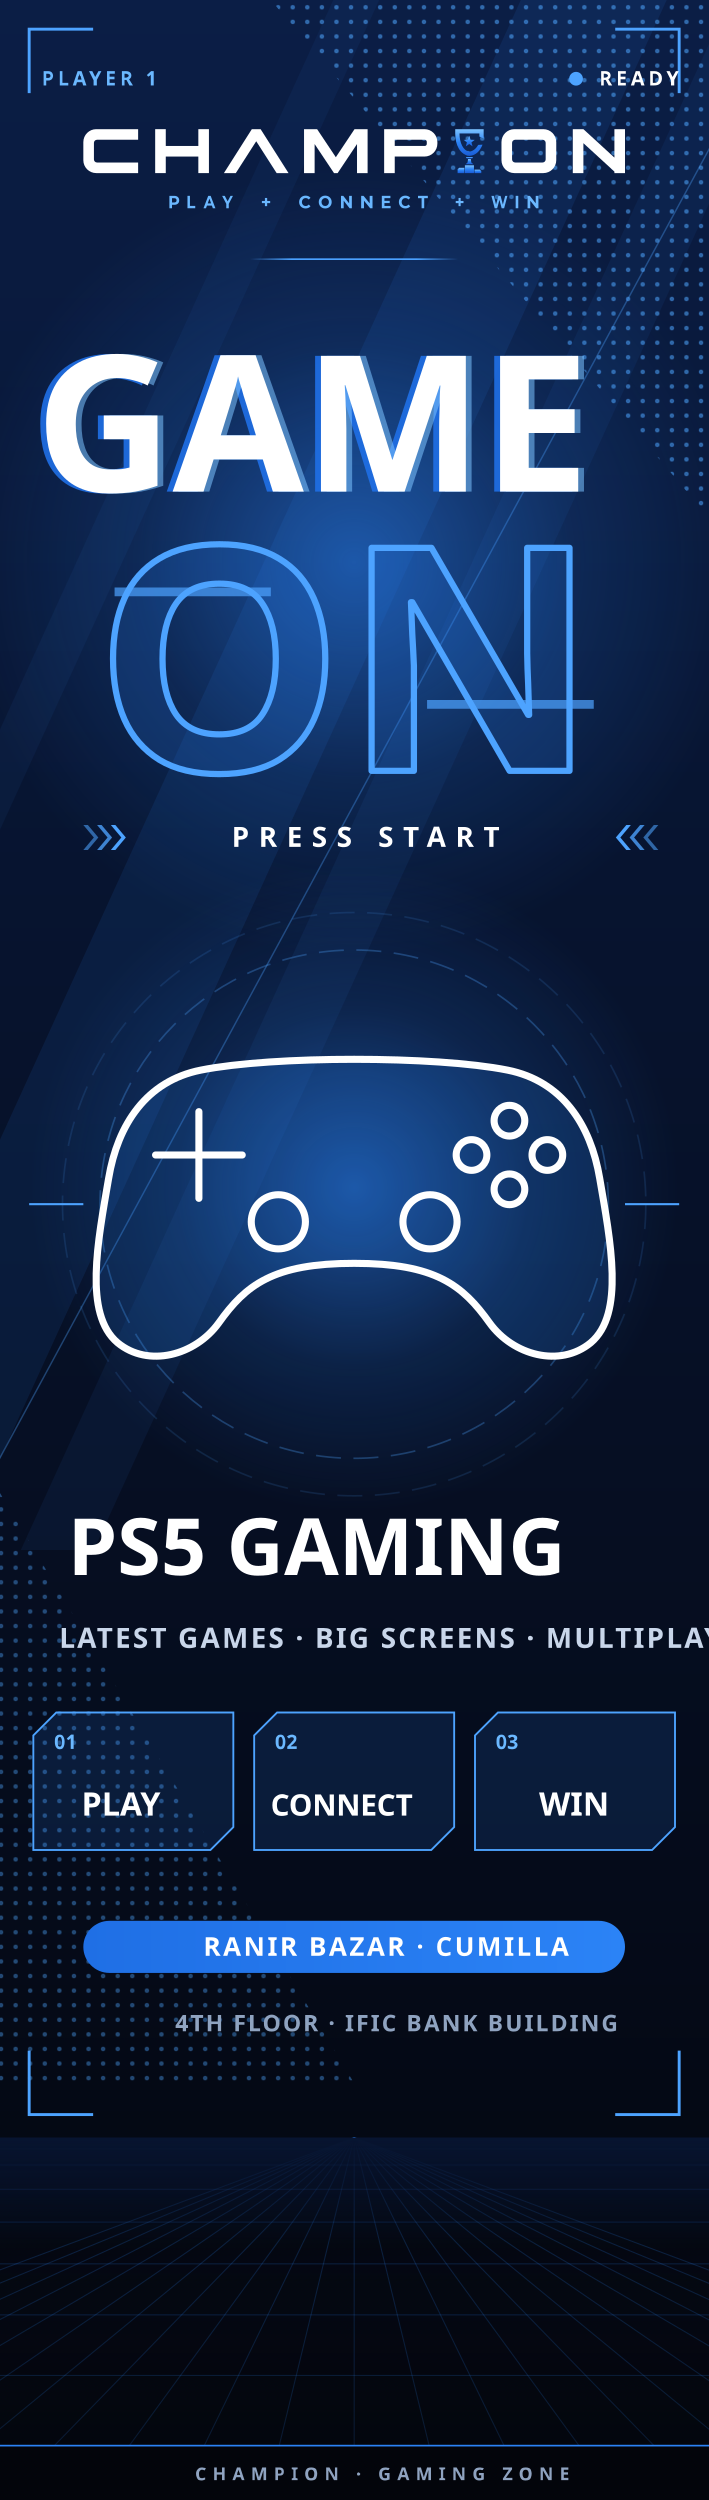
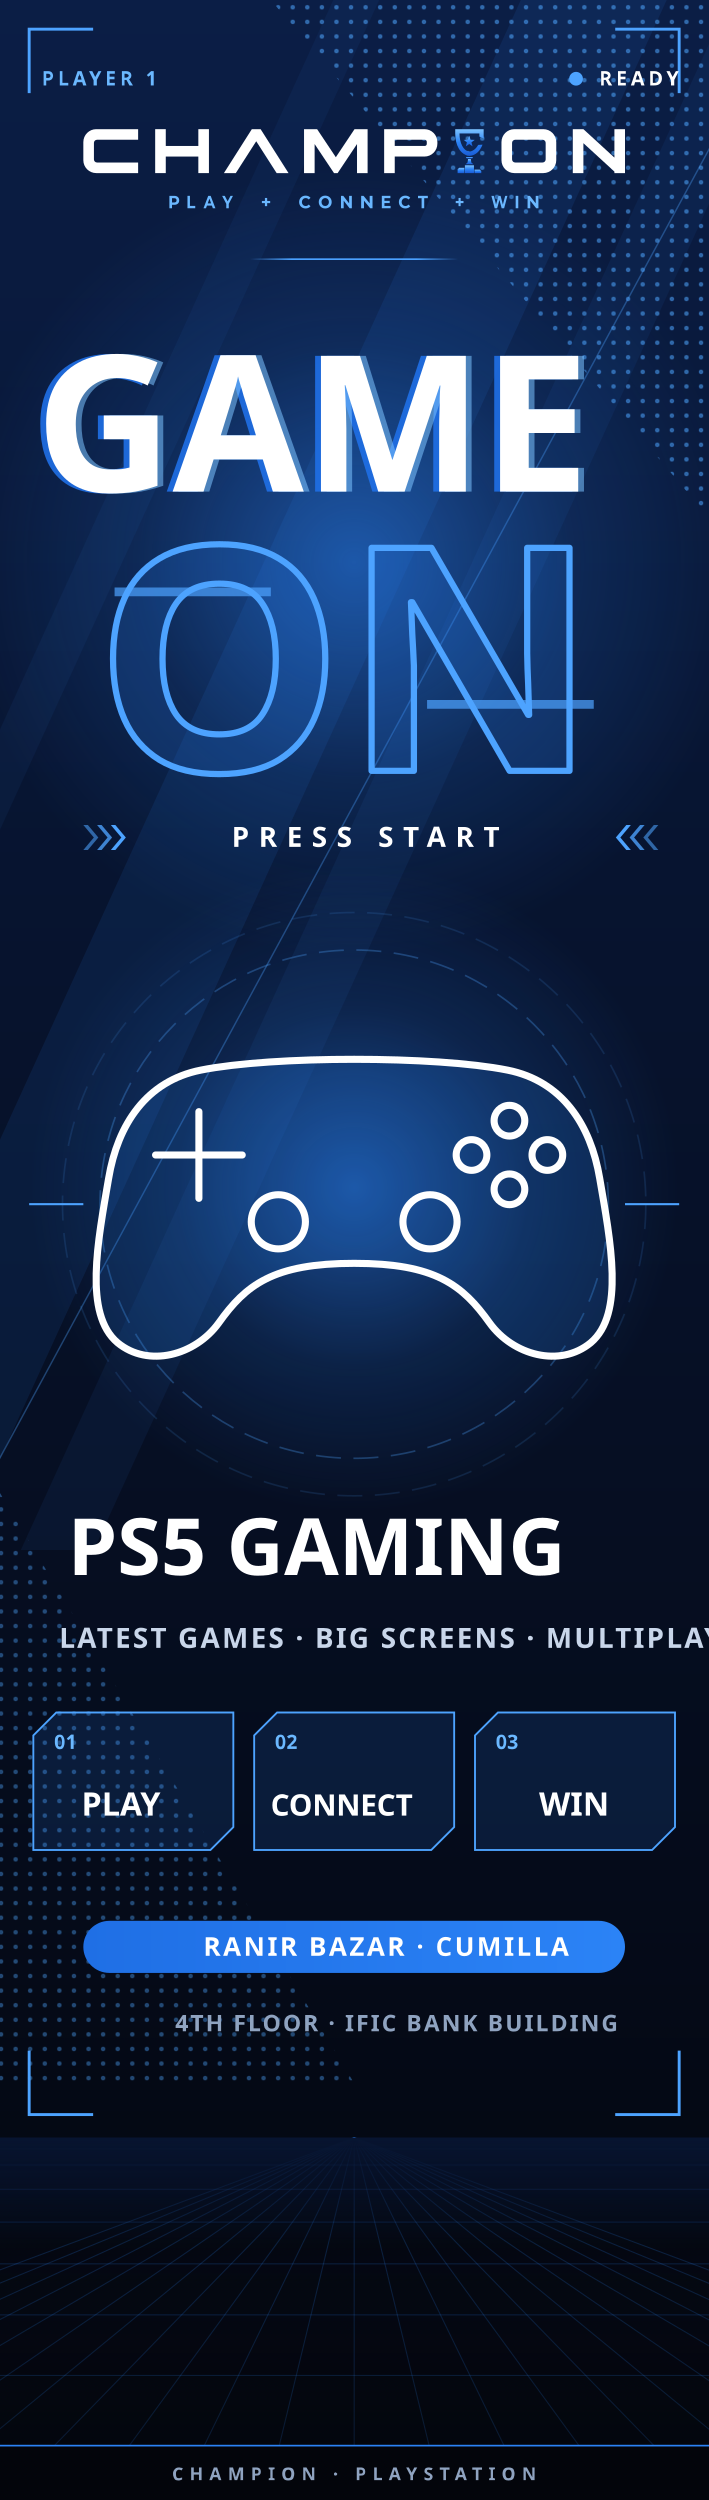
<svg xmlns="http://www.w3.org/2000/svg" width="34in" height="120.0in" viewBox="0 0 34 120">
  <defs>
    <linearGradient id="trophyGrad" x1="0" y1="0" x2="0" y2="1">
      <stop offset="0" stop-color="#7CC2FF" />
      <stop offset="0.5" stop-color="#2B83F6" />
      <stop offset="1" stop-color="#1A5CD6" />
    </linearGradient>
    <linearGradient id="bgV" x1="0" y1="0" x2="0" y2="1">
      <stop offset="0" stop-color="#0D2350" />
      <stop offset="0.45" stop-color="#071430" />
      <stop offset="1" stop-color="#04070E" />
    </linearGradient>
    <linearGradient id="bgH" x1="0" y1="0" x2="1" y2="0">
      <stop offset="0" stop-color="#04070E" />
      <stop offset="0.5" stop-color="#0B1E46" />
      <stop offset="1" stop-color="#04070E" />
    </linearGradient>
    <radialGradient id="glow" cx="0.5" cy="0.5" r="0.5">
      <stop offset="0" stop-color="#2B83F6" stop-opacity="0.55" />
      <stop offset="0.55" stop-color="#2B83F6" stop-opacity="0.16" />
      <stop offset="1" stop-color="#2B83F6" stop-opacity="0" />
    </radialGradient>
    <linearGradient id="fadeL" x1="0" y1="0" x2="1" y2="0">
      <stop offset="0" stop-color="#2B83F6" stop-opacity="0" />
      <stop offset="1" stop-color="#2B83F6" stop-opacity="1" />
    </linearGradient>
    <linearGradient id="fadeR" x1="0" y1="0" x2="1" y2="0">
      <stop offset="0" stop-color="#2B83F6" stop-opacity="1" />
      <stop offset="1" stop-color="#2B83F6" stop-opacity="0" />
    </linearGradient>
    <linearGradient id="neonV" x1="0" y1="0" x2="0" y2="1">
      <stop offset="0" stop-color="#4DA3FF" stop-opacity="0" />
      <stop offset="0.15" stop-color="#4DA3FF" />
      <stop offset="0.85" stop-color="#4DA3FF" />
      <stop offset="1" stop-color="#4DA3FF" stop-opacity="0" />
    </linearGradient>
    <linearGradient id="neonGlowV" x1="0" y1="0" x2="1" y2="0">
      <stop offset="0" stop-color="#2B83F6" stop-opacity="0" />
      <stop offset="0.5" stop-color="#2B83F6" stop-opacity="0.35" />
      <stop offset="1" stop-color="#2B83F6" stop-opacity="0" />
    </linearGradient>
    <linearGradient id="pill" x1="0" y1="0" x2="1" y2="0">
      <stop offset="0" stop-color="#1F6FE5" />
      <stop offset="1" stop-color="#2B83F6" />
    </linearGradient>
    <linearGradient id="bgV2" x1="0" y1="0" x2="0" y2="1">
      <stop offset="0" stop-color="#0D2350" />
      <stop offset="1" stop-color="#050A16" />
    </linearGradient>
    <linearGradient id="bgV3" x1="0" y1="0" x2="0" y2="1">
      <stop offset="0" stop-color="#0D2350" />
      <stop offset="0.25" stop-color="#071430" />
      <stop offset="0.75" stop-color="#060E22" />
      <stop offset="1" stop-color="#04070E" />
    </linearGradient>
    <linearGradient id="fadeTop" x1="0" y1="0" x2="0" y2="1">
      <stop offset="0" stop-color="#071430" stop-opacity="1" />
      <stop offset="0.35" stop-color="#071430" stop-opacity="0" />
      <stop offset="1" stop-color="#04070E" stop-opacity="0.2" />
    </linearGradient>
    <linearGradient id="neonH" x1="0" y1="0" x2="1" y2="0">
      <stop offset="0" stop-color="#4DA3FF" stop-opacity="0" />
      <stop offset="0.2" stop-color="#4DA3FF" />
      <stop offset="0.8" stop-color="#4DA3FF" />
      <stop offset="1" stop-color="#4DA3FF" stop-opacity="0" />
    </linearGradient>
    <linearGradient id="bgA" x1="0" y1="0" x2="0" y2="1">
      <stop offset="0" stop-color="#0B1E46" />
      <stop offset="0.35" stop-color="#071430" />
      <stop offset="0.75" stop-color="#050B1A" />
      <stop offset="1" stop-color="#03050B" />
    </linearGradient>
    <pattern id="dotsA" width="0.7" height="0.7" patternUnits="userSpaceOnUse">
      <circle cx="0.35" cy="0.35" r="0.11" fill="#4DA3FF" />
    </pattern>
    <clipPath id="dotClipA">
      <polygon points="36,0 36,26 14,0" />
    </clipPath>
    <clipPath id="dotClipA2">
      <polygon points="0,70 0,100 18,100" />
    </clipPath>
  </defs>
  <g transform="translate(-1 0)" id="art">
    <rect width="36.0" height="120.0" fill="url(#bgA)" />
    <polygon points="26,0 33,0 -1,74.4 -8,74.4" fill="#2B83F6" opacity="0.1" />
    <polygon points="36,0 39.5,0 5.5,74.4 2,74.4" fill="#2B83F6" opacity="0.07" />
    <polygon points="17,0 19.2,0 -14.8,74.4 -17,74.4" fill="#2B83F6" opacity="0.06" />
    <line x1="40" y1="-2" x2="-4" y2="79.2" stroke="#4DA3FF" stroke-opacity="0.35" stroke-width="0.07" />
    <rect x="0" y="0" width="36" height="34" fill="url(#dotsA)" clip-path="url(#dotClipA)" opacity="0.55" />
    <rect x="0" y="70" width="36" height="30" fill="url(#dotsA)" clip-path="url(#dotClipA2)" opacity="0.4" />
    <path d="M 1.4 4.4 L 1.4 1.4 L 4.4 1.4" fill="none" stroke="#4DA3FF" stroke-width="0.14" stroke-linecap="square" transform="translate(1 0)" />
    <path d="M 31.6 1.4 L 34.6 1.4 L 34.6 4.4" fill="none" stroke="#4DA3FF" stroke-width="0.14" stroke-linecap="square" transform="translate(-1 0)" />
    <path d="M 1.4 98.5 L 1.4 101.5 L 4.4 101.5" fill="none" stroke="#4DA3FF" stroke-width="0.14" stroke-linecap="square" transform="translate(1 0)" />
    <path d="M 31.6 101.5 L 34.6 101.5 L 34.6 98.5" fill="none" stroke="#4DA3FF" stroke-width="0.14" stroke-linecap="square" transform="translate(-1 0)" />
    <g>
      <text x="3" y="4.1" font-family="'Rajdhani'" font-weight="700" font-size="0.95" letter-spacing="0.18" fill="#6BB8FF">PLAYER 1</text>
    </g>
    <circle cx="28.65" cy="3.78" r="0.33" fill="#4DA3FF" />
    <g>
      <text x="29.76" y="4.1" font-family="'Rajdhani'" font-weight="700" font-size="0.95" letter-spacing="0.18" fill="#FFFFFF">READY</text>
    </g>
    <g>
      <g transform="translate(5 6.2) scale(0.0248092) translate(-277 -338)">
        <g fill="#FFFFFF" fill-rule="evenodd">
          <path d="M 383 338 L 302 338 A 25 25 0 0 0 277 363 L 277 398 A 25 25 0 0 0 302 423 L 383 423 L 383 402.5 L 303.5 402.5 A 6 6 0 0 1 297.5 396.5 L 297.5 364.5 A 6 6 0 0 1 303.5 358.5 L 383 358.5 Z" />
          <path d="M 416 338 L 436.5 338 L 436.5 370.5 L 499.5 370.5 L 499.5 338 L 520 338 L 520 423 L 499.5 423 L 499.5 391 L 436.5 391 L 436.5 423 L 416 423 Z" />
          <path d="M 549 423 L 603 338 L 620 338 L 674 423 L 651 423 L 611.5 361.4 L 572 423 Z" />
          <path d="M 704 423 L 704 338 L 729.3 338 L 765.5 392.3 L 801.7 338 L 827 338 L 827 423 L 806.5 423 L 806.5 366.8 L 769 423 L 762 423 L 724.5 366.8 L 724.5 423 Z" />
          <path d="M 859 423 L 859 338 L 937 338 A 25 25 0 0 1 962 363 L 962 366 A 25 25 0 0 1 937 391 L 879.5 391 L 879.5 423 Z M 879.5 358.5 L 937.5 358.5 A 4 4 0 0 1 941.5 362.5 L 941.5 366.5 A 4 4 0 0 1 937.5 370.5 L 879.5 370.5 Z" />
          <path d="M 1111 338 L 1167 338 A 25 25 0 0 1 1192 363 L 1192 398 A 25 25 0 0 1 1167 423 L 1111 423 A 25 25 0 0 1 1086 398 L 1086 363 A 25 25 0 0 1 1111 338 Z M 1112.5 358.5 L 1165.5 358.5 A 6 6 0 0 1 1171.5 364.5 L 1171.5 396.5 A 6 6 0 0 1 1165.5 402.5 L 1112.5 402.5 A 6 6 0 0 1 1106.5 396.5 L 1106.5 364.5 A 6 6 0 0 1 1112.5 358.5 Z" />
          <path d="M 1224 423 L 1224 338 L 1244.5 338 L 1304.5 393 L 1304.5 338 L 1325 338 L 1325 423 L 1304.5 423 L 1304.5 420.1 L 1244.5 365.1 L 1244.5 423 Z" />
        </g>
        <g fill="url(#trophyGrad)" transform="translate(996.5 338.0) scale(0.243553) translate(-87.0 -245.0)">
          <path d="M87 245 L313 245 L313 318 L279 304 L279 279 L121 279 C121 352 150 418 200 423 C230 420 252 400 270 370 L304 368 C284 420 248 455 200 457 C126 449 87 372 87 278 Z" />
          <path d="M198 298 L209 329 L242 330 L216 350 L225 382 L198 363 L171 382 L180 350 L154 330 L187 329 Z" />
          <path d="M172 466 L228 466 L222 478 L178 478 Z" />
          <path d="M189 482 L211 482 L215 510 L232 524 L168 524 L185 510 Z" />
          <path d="M164 532 L236 532 L236 594 L164 594 Z" />
          <path d="M118 552 L160 552 L160 594 L106 594 L106 564 Z" />
          <path d="M240 566 L282 566 L294 578 L294 594 L240 594 Z" />
        </g>
        <g fill="#6BB8FF">
          <path d="M443.5 491.0V467.0H452.984Q455.927 467.0 458.055 468.046Q460.184 469.091 461.342 471.046Q462.5 473.0 462.5 475.709Q462.5 478.383 461.342 480.337Q460.184 482.291 458.055 483.337Q455.927 484.383 452.984 484.383H448.571V491.0ZM448.571 479.857H452.703Q455.05 479.857 456.208 478.76Q457.367 477.663 457.367 475.709Q457.367 473.72 456.208 472.623Q455.05 471.526 452.703 471.526H448.571Z" />
          <path d="M478.5 491.0V467.0H483.237V486.474H493.5V491.0Z" />
          <path d="M509.5 491.0 518.641 467.0H523.329L532.5 491.0H527.519L525.703 485.857H516.18L514.364 491.0ZM524.208 481.64 520.956 472.451 517.704 481.64Z" />
          <path d="M553.572 491.0V482.429L545.5 467.0H550.623L556.194 477.663L561.764 467.0H566.5L558.398 482.497V491.0Z" />
          <path d="M628.315 486.92V481.091H622.5V476.909H628.315V471.08H632.651V476.909H638.5V481.091H632.651V486.92Z" />
          <path d="M706.982 491.411Q704.314 491.411 702.025 490.503Q699.737 489.594 698.057 487.914Q696.377 486.234 695.439 483.971Q694.5 481.709 694.5 479.0Q694.5 476.291 695.439 474.029Q696.377 471.766 698.073 470.086Q699.769 468.406 702.042 467.497Q704.314 466.589 707.015 466.589Q710.012 466.589 712.433 467.669Q714.853 468.749 716.5 470.84L713.075 474.131Q711.889 472.726 710.44 472.023Q708.991 471.32 707.278 471.32Q705.665 471.32 704.314 471.869Q702.964 472.417 701.976 473.446Q700.988 474.474 700.445 475.88Q699.901 477.286 699.901 479.0Q699.901 480.714 700.445 482.12Q700.988 483.526 701.976 484.554Q702.964 485.583 704.314 486.131Q705.665 486.68 707.278 486.68Q708.991 486.68 710.44 485.977Q711.889 485.274 713.075 483.834L716.5 487.126Q714.853 489.217 712.433 490.314Q710.012 491.411 706.982 491.411Z" />
          <path d="M745.033 491.411Q742.324 491.411 740.023 490.486Q737.722 489.56 736.041 487.88Q734.36 486.2 733.43 483.937Q732.5 481.674 732.5 479.0Q732.5 476.326 733.43 474.063Q734.36 471.8 736.057 470.12Q737.755 468.44 740.039 467.514Q742.324 466.589 745.0 466.589Q747.709 466.589 749.977 467.514Q752.245 468.44 753.926 470.12Q755.607 471.8 756.554 474.046Q757.5 476.291 757.5 479.0Q757.5 481.674 756.554 483.954Q755.607 486.234 753.926 487.897Q752.245 489.56 749.977 490.486Q747.709 491.411 745.033 491.411ZM745.0 486.68Q746.534 486.68 747.823 486.131Q749.112 485.583 750.091 484.554Q751.07 483.526 751.609 482.12Q752.148 480.714 752.148 479.0Q752.148 477.286 751.609 475.88Q751.07 474.474 750.108 473.446Q749.145 472.417 747.839 471.869Q746.534 471.32 745.0 471.32Q743.466 471.32 742.177 471.869Q740.888 472.417 739.909 473.446Q738.93 474.474 738.391 475.88Q737.852 477.286 737.852 479.0Q737.852 480.68 738.391 482.103Q738.93 483.526 739.892 484.554Q740.855 485.583 742.161 486.131Q743.466 486.68 745.0 486.68Z" />
          <path d="M775.5 491.0V467.0H779.883L791.266 481.571V467.0H796.5V491.0H792.15L780.734 476.429V491.0Z" />
          <path d="M814.5 491.0V467.0H819.092L831.017 481.571V467.0H836.5V491.0H831.942L819.983 476.429V491.0Z" />
          <path d="M854.5 491.0V467.0H871.092V471.457H859.55V476.669H869.744V480.989H859.55V486.543H871.5V491.0Z" />
          <path d="M899.982 491.411Q897.314 491.411 895.025 490.503Q892.737 489.594 891.057 487.914Q889.377 486.234 888.439 483.971Q887.5 481.709 887.5 479.0Q887.5 476.291 888.439 474.029Q889.377 471.766 891.073 470.086Q892.769 468.406 895.042 467.497Q897.314 466.589 900.015 466.589Q903.012 466.589 905.433 467.669Q907.853 468.749 909.5 470.84L906.075 474.131Q904.889 472.726 903.44 472.023Q901.991 471.32 900.278 471.32Q898.665 471.32 897.314 471.869Q895.964 472.417 894.976 473.446Q893.988 474.474 893.445 475.88Q892.901 477.286 892.901 479.0Q892.901 480.714 893.445 482.12Q893.988 483.526 894.976 484.554Q895.964 485.583 897.314 486.131Q898.665 486.68 900.278 486.68Q901.991 486.68 903.44 485.977Q904.889 485.274 906.075 483.834L909.5 487.126Q907.853 489.217 905.433 490.314Q903.012 491.411 899.982 491.411Z" />
          <path d="M931.477 491.0V471.526H924.5V467.0H943.5V471.526H936.523V491.0Z" />
          <path d="M1002.952 486.92V481.091H997.5V476.909H1002.952V471.08H1007.017V476.909H1012.5V481.091H1007.017V486.92Z" />
          <path d="M1072.844 491.0 1066.5 467.0H1071.154L1075.531 483.869L1080.102 467.0H1084.258L1088.69 484.006L1093.206 467.0H1097.5L1091.156 491.0H1086.336L1082.069 474.749L1077.664 491.0Z" />
          <path d="M1113.5 491.0V467.0H1118.5V491.0Z" />
          <path d="M1136.5 491.0V467.0H1140.883L1152.266 481.571V467.0H1157.5V491.0H1153.15L1141.734 476.429V491.0Z" />
        </g>
      </g>
    </g>
    <rect x="13" y="12.4" width="10" height="0.08" fill="url(#neonH)" />
    <circle cx="18" cy="27" r="19" fill="url(#glow)" />
    <g>
      <g opacity="0.9">
        <text x="2.402" y="23.6" font-family="'Orbitron'" font-weight="900" font-size="9.118" letter-spacing="0" fill="#1F6FE5">GAME</text>
      </g>
    </g>
    <g>
      <g opacity="0.55">
        <text x="2.962" y="23.6" font-family="'Orbitron'" font-weight="900" font-size="9.118" letter-spacing="0" fill="#7CC2FF">GAME</text>
      </g>
    </g>
    <g>
      <text x="2.682" y="23.6" font-family="'Orbitron'" font-weight="900" font-size="9.118" letter-spacing="0" fill="#FFFFFF">GAME</text>
    </g>
    <g>
      <text x="5.55" y="37" font-family="'Orbitron'" font-weight="900" font-size="15" letter-spacing="0" fill="#2B83F6" fill-opacity="0.18">ON</text>
    </g>
    <g>
      <text x="5.55" y="37" font-family="'Orbitron'" font-weight="900" font-size="15" letter-spacing="0" fill="none" stroke="#4DA3FF" stroke-width="0.3" stroke-linejoin="round">ON</text>
    </g>
    <rect x="6.5" y="28.2" width="7.5" height="0.42" fill="#4DA3FF" opacity="0.7" />
    <rect x="21.5" y="33.6" width="8.0" height="0.42" fill="#4DA3FF" opacity="0.7" />
    <path d="M 5 39.6 L 5.504 40.2 L 5 40.8 L 5.216 40.8 L 5.72 40.2 L 5.216 39.6 Z" fill="#4DA3FF" opacity="0.57" />
    <path d="M 5.66 39.6 L 6.164 40.2 L 5.66 40.8 L 5.876 40.8 L 6.38 40.2 L 5.876 39.6 Z" fill="#4DA3FF" opacity="0.78" />
    <path d="M 6.32 39.6 L 6.824 40.2 L 6.32 40.8 L 6.536 40.8 L 7.04 40.2 L 6.536 39.6 Z" fill="#4DA3FF" opacity="1.00" />
    <g>
      <text x="12.117" y="40.65" font-family="'Rajdhani'" font-weight="700" font-size="1.35" letter-spacing="0.45" fill="#FFFFFF">PRESS START</text>
    </g>
    <g transform="translate(31 0) scale(-1 1) translate(-31 0)">
      <path d="M 29.4 39.6 L 29.904 40.2 L 29.4 40.8 L 29.616 40.8 L 30.12 40.2 L 29.616 39.6 Z" fill="#4DA3FF" opacity="0.57" />
      <path d="M 30.06 39.6 L 30.564 40.2 L 30.06 40.8 L 30.276 40.8 L 30.78 40.2 L 30.276 39.6 Z" fill="#4DA3FF" opacity="0.78" />
      <path d="M 30.72 39.6 L 31.224 40.2 L 30.72 40.8 L 30.936 40.8 L 31.44 40.2 L 30.936 39.6 Z" fill="#4DA3FF" opacity="1.00" />
    </g>
    <circle cx="18" cy="57.0" r="15.5" fill="url(#glow)" />
    <circle cx="18" cy="57.8" r="12.2" fill="none" stroke="#4DA3FF" stroke-opacity="0.3" stroke-width="0.08" stroke-dasharray="1.2 0.6" />
    <circle cx="18" cy="57.8" r="14.0" fill="none" stroke="#4DA3FF" stroke-opacity="0.14" stroke-width="0.08" stroke-dasharray="1.2 0.6" />
    <g transform="translate(18 57.000) scale(0.043333)">
      <path d="M -170 -130 C -90 -146 90 -146 170 -130 C 230 -118 262 -70 272 -10 C 284 60 300 140 262 172 C 228 200 176 186 150 150 C 120 108 90 84 0 84 C -90 84 -120 108 -150 150 C -176 186 -228 200 -262 172 C -300 140 -284 60 -272 -10 C -262 -70 -230 -118 -170 -130 Z" fill="#2B83F6" fill-opacity="0.16" />
    </g>
    <g transform="translate(18 57) scale(0.043333)" fill="none" stroke="#FFFFFF" stroke-width="7.85" stroke-linecap="round" stroke-linejoin="round">
      <path d="M -170 -130 C -90 -146 90 -146 170 -130 C 230 -118 262 -70 272 -10 C 284 60 300 140 262 172 C 228 200 176 186 150 150 C 120 108 90 84 0 84 C -90 84 -120 108 -150 150 C -176 186 -228 200 -262 172 C -300 140 -284 60 -272 -10 C -262 -70 -230 -118 -170 -130 Z" />
      <path d="M -172 -84 L -172 12 M -220 -36 L -124 -36" />
      <circle cx="172" cy="-74" r="17" />
      <circle cx="214" cy="-36" r="17" />
      <circle cx="172" cy="2" r="17" />
      <circle cx="130" cy="-36" r="17" />
      <circle cx="-84" cy="38" r="30" />
      <circle cx="84" cy="38" r="30" />
    </g>
    <line x1="1.4" y1="57.8" x2="4.0" y2="57.8" stroke="#4DA3FF" stroke-width="0.1" transform="translate(1 0)" />
    <line x1="32.0" y1="57.8" x2="34.6" y2="57.8" stroke="#4DA3FF" stroke-width="0.1" transform="translate(-1 0)" />
    <g>
      <text x="4.242" y="75.6" font-family="'Orbitron'" font-weight="900" font-size="3.8" letter-spacing="0" fill="#FFFFFF">PS5 GAMING</text>
    </g>
    <g>
      <text x="3.841" y="79.1" font-family="'Rajdhani'" font-weight="700" font-size="1.35" letter-spacing="0.1" fill="#C9D6EA">LATEST GAMES · BIG SCREENS · MULTIPLAYER</text>
    </g>
    <polygon points="3.7,82.2 12.2,82.2 12.2,87.7 11.1,88.8 2.6,88.8 2.6,83.3" fill="#2B83F6" fill-opacity="0.14" stroke="#4DA3FF" stroke-width="0.09" />
    <g>
      <text x="3.6" y="83.95" font-family="'Rajdhani'" font-weight="700" font-size="0.95" letter-spacing="0" fill="#6BB8FF">01</text>
    </g>
    <g>
      <text x="4.911" y="87.15" font-family="'Orbitron'" font-weight="900" font-size="1.55" letter-spacing="0" fill="#FFFFFF">PLAY</text>
    </g>
    <polygon points="14.3,82.2 22.8,82.2 22.8,87.7 21.7,88.8 13.2,88.8 13.2,83.3" fill="#2B83F6" fill-opacity="0.14" stroke="#4DA3FF" stroke-width="0.09" />
    <g>
      <text x="14.2" y="83.95" font-family="'Rajdhani'" font-weight="700" font-size="0.95" letter-spacing="0" fill="#6BB8FF">02</text>
    </g>
    <g>
      <text x="13.996" y="87.15" font-family="'Orbitron'" font-weight="900" font-size="1.415" letter-spacing="0" fill="#FFFFFF">CONNECT</text>
    </g>
    <polygon points="24.9,82.2 33.4,82.2 33.4,87.7 32.3,88.8 23.8,88.8 23.8,83.3" fill="#2B83F6" fill-opacity="0.14" stroke="#4DA3FF" stroke-width="0.09" />
    <g>
      <text x="24.8" y="83.95" font-family="'Rajdhani'" font-weight="700" font-size="0.95" letter-spacing="0" fill="#6BB8FF">03</text>
    </g>
    <g>
      <text x="26.876" y="87.15" font-family="'Orbitron'" font-weight="900" font-size="1.55" letter-spacing="0" fill="#FFFFFF">WIN</text>
    </g>
    <rect x="5" y="92.2" width="26.0" height="2.5" rx="1.25" fill="url(#pill)" />
    <g>
      <text x="10.767" y="93.88" font-family="'Rajdhani'" font-weight="700" font-size="1.25" letter-spacing="0.12" fill="#FFFFFF">RANIR BAZAR · CUMILLA</text>
    </g>
    <g>
      <text x="9.414" y="97.5" font-family="'Rajdhani'" font-weight="700" font-size="1.1" letter-spacing="0.1" fill="#8FA3C0">4TH FLOOR · IFIC BANK BUILDING</text>
    </g>
    <g stroke="#2B83F6" stroke-opacity="0.2" stroke-width="0.05" fill="none">
      <line x1="18.000" y1="102.600" x2="-21.600" y2="117.400" />
      <line x1="18.000" y1="102.600" x2="-18.000" y2="117.400" />
      <line x1="18.000" y1="102.600" x2="-14.400" y2="117.400" />
      <line x1="18.000" y1="102.600" x2="-10.800" y2="117.400" />
      <line x1="18.000" y1="102.600" x2="-7.200" y2="117.400" />
      <line x1="18.000" y1="102.600" x2="-3.600" y2="117.400" />
      <line x1="18.000" y1="102.600" x2="0.000" y2="117.400" />
      <line x1="18.000" y1="102.600" x2="3.600" y2="117.400" />
      <line x1="18.000" y1="102.600" x2="7.200" y2="117.400" />
      <line x1="18.000" y1="102.600" x2="10.800" y2="117.400" />
      <line x1="18.000" y1="102.600" x2="14.400" y2="117.400" />
      <line x1="18.000" y1="102.600" x2="18.000" y2="117.400" />
      <line x1="18.000" y1="102.600" x2="21.600" y2="117.400" />
      <line x1="18.000" y1="102.600" x2="25.200" y2="117.400" />
      <line x1="18.000" y1="102.600" x2="28.800" y2="117.400" />
      <line x1="18.000" y1="102.600" x2="32.400" y2="117.400" />
      <line x1="18.000" y1="102.600" x2="36.000" y2="117.400" />
      <line x1="18.000" y1="102.600" x2="39.600" y2="117.400" />
      <line x1="18.000" y1="102.600" x2="43.200" y2="117.400" />
      <line x1="18.000" y1="102.600" x2="46.800" y2="117.400" />
      <line x1="18.000" y1="102.600" x2="50.400" y2="117.400" />
      <line x1="18.000" y1="102.600" x2="54.000" y2="117.400" />
      <line x1="18.000" y1="102.600" x2="57.600" y2="117.400" />
      <line x1="0.000" y1="102.718" x2="36.000" y2="102.718" />
      <line x1="0.000" y1="103.141" x2="36.000" y2="103.141" />
      <line x1="0.000" y1="103.920" x2="36.000" y2="103.920" />
      <line x1="0.000" y1="105.086" x2="36.000" y2="105.086" />
      <line x1="0.000" y1="106.661" x2="36.000" y2="106.661" />
      <line x1="0.000" y1="108.665" x2="36.000" y2="108.665" />
      <line x1="0.000" y1="111.114" x2="36.000" y2="111.114" />
      <line x1="0.000" y1="114.022" x2="36.000" y2="114.022" />
      <line x1="0.000" y1="117.400" x2="36.000" y2="117.400" />
    </g>
    <rect x="0" y="102.6" width="36.0" height="14.8" fill="url(#fadeTop)" />
    <rect x="0" y="117.4" width="36.0" height="2.6" fill="#03050B" />
    <rect x="0" y="117.35" width="36.0" height="0.08" fill="#2B83F6" />
    <g>
-       <text x="10.362" y="119.05" font-family="'Rajdhani'" font-weight="700" font-size="0.85" letter-spacing="0.3" fill="#8FA3C0">CHAMPION · GAMING ZONE</text>
+       <text x="18" y="119.05" text-anchor="middle" font-family="'Rajdhani'" font-weight="700" font-size="0.85" letter-spacing="0.3" fill="#8FA3C0">CHAMPION · PLAYSTATION</text>
    </g>
  </g>
</svg>
